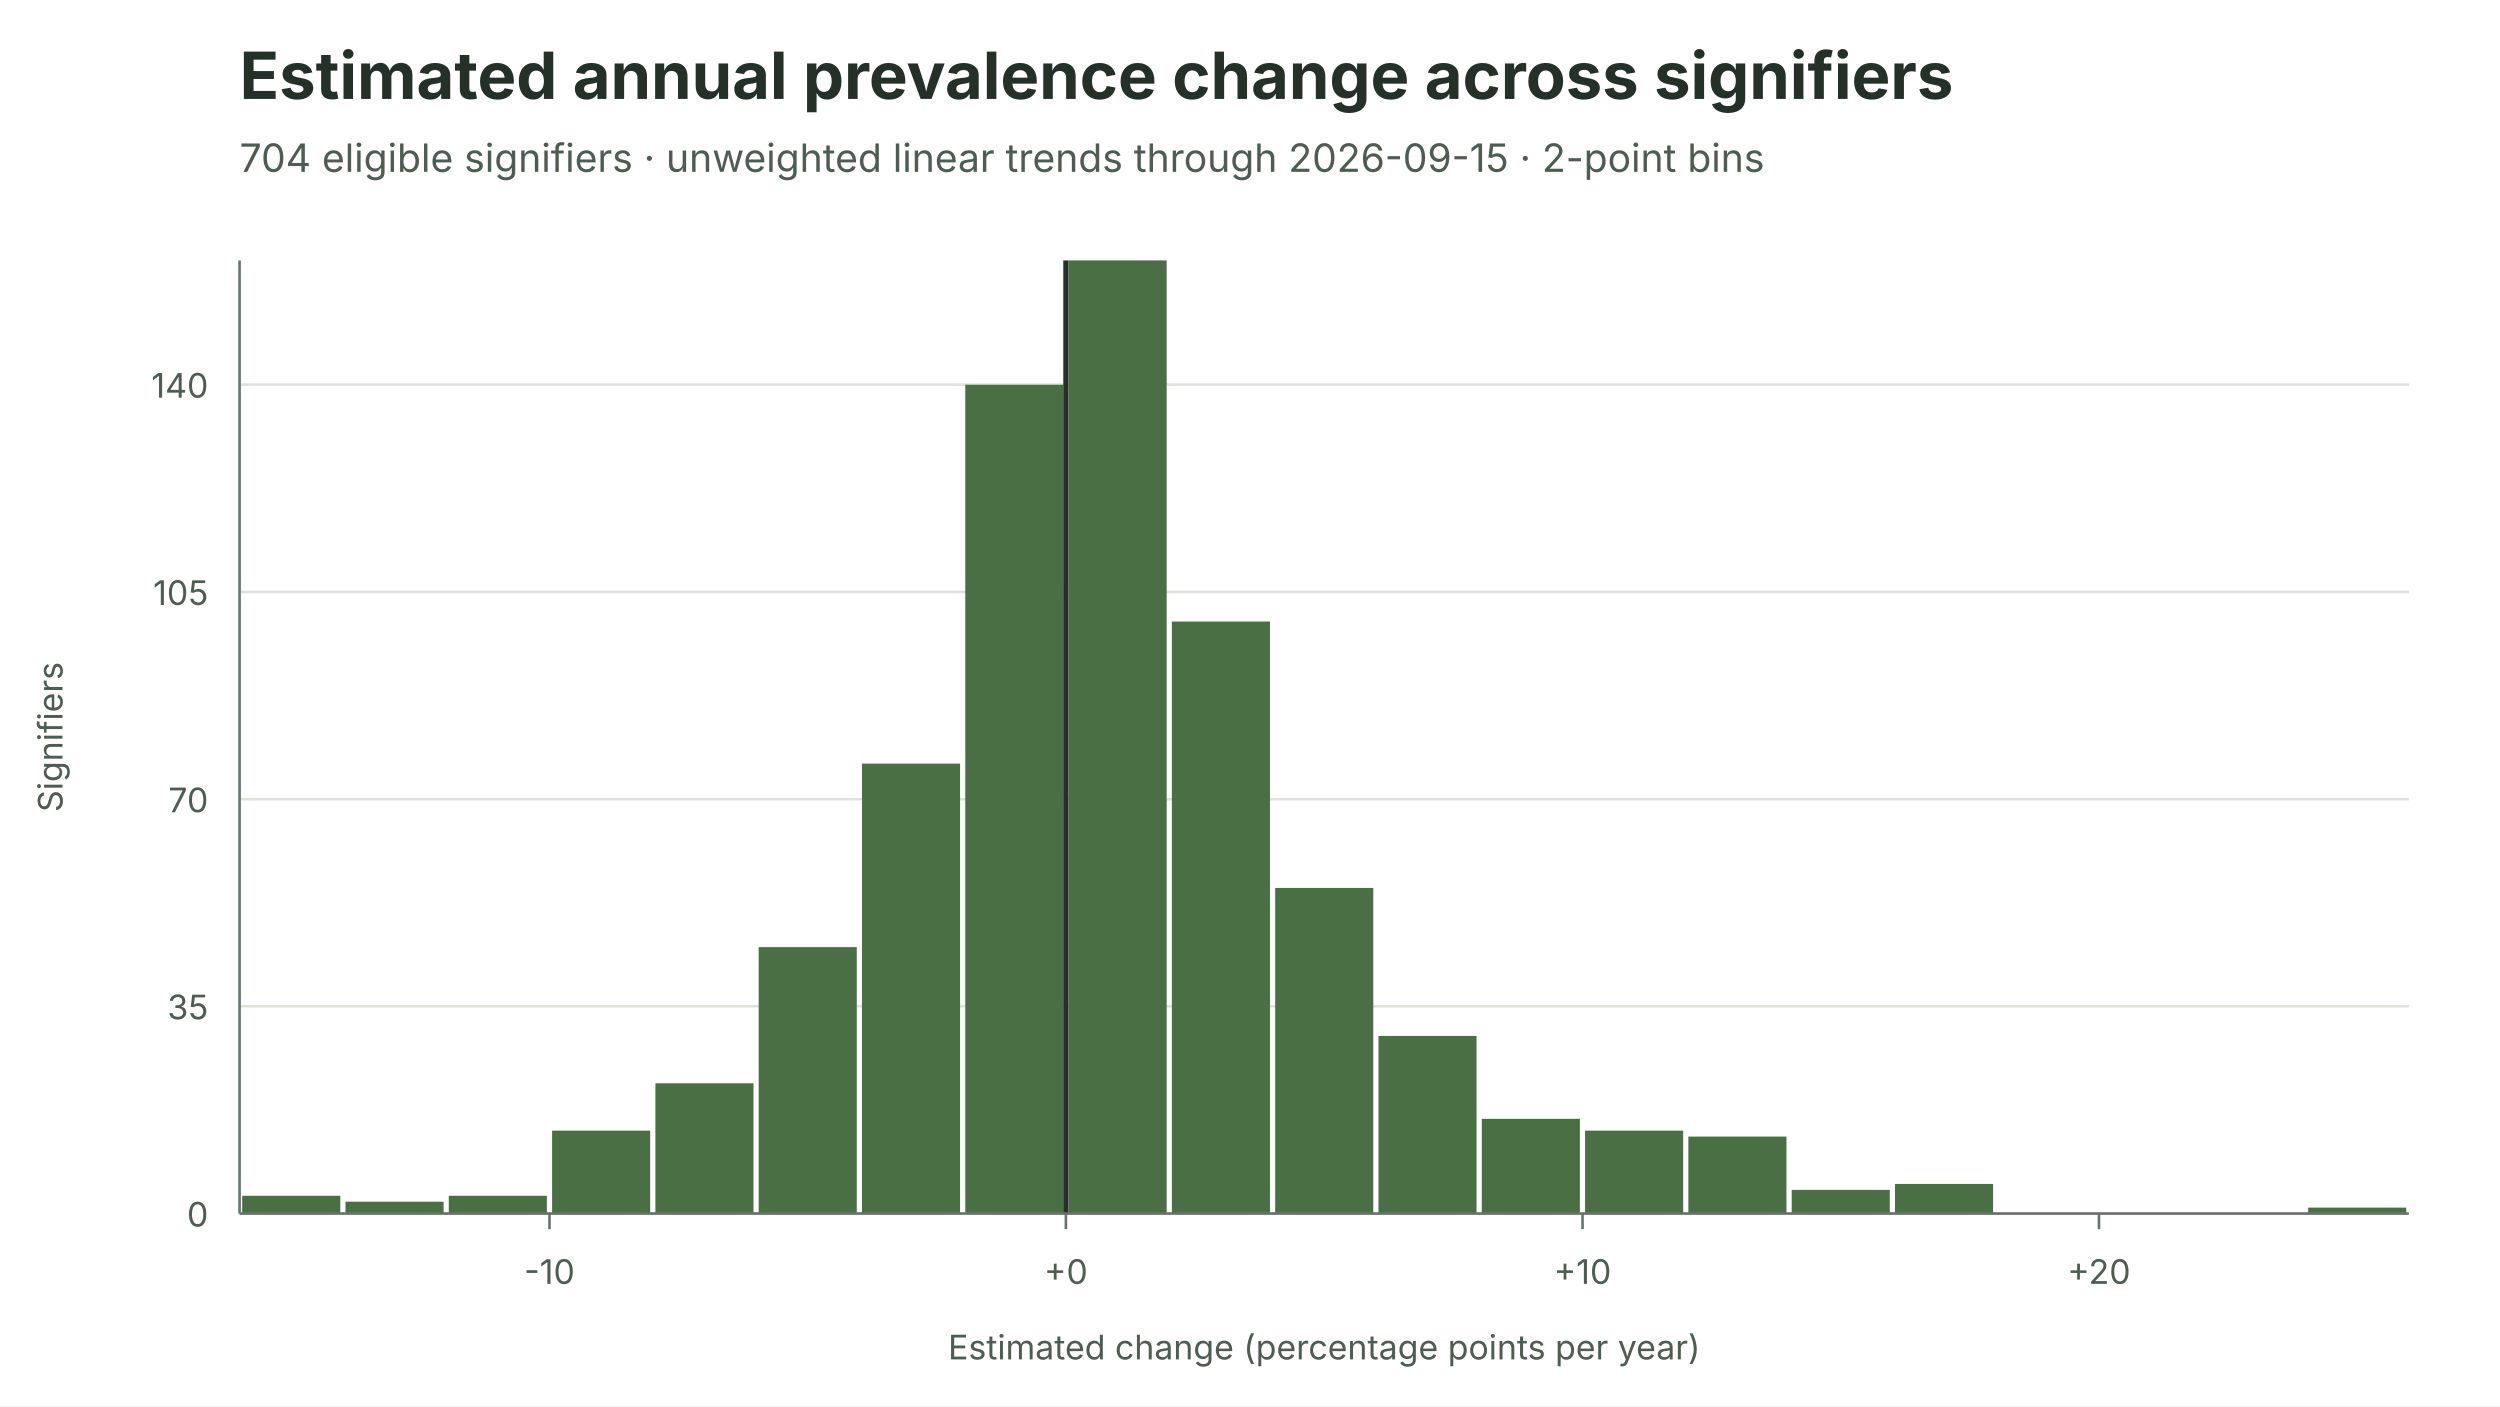
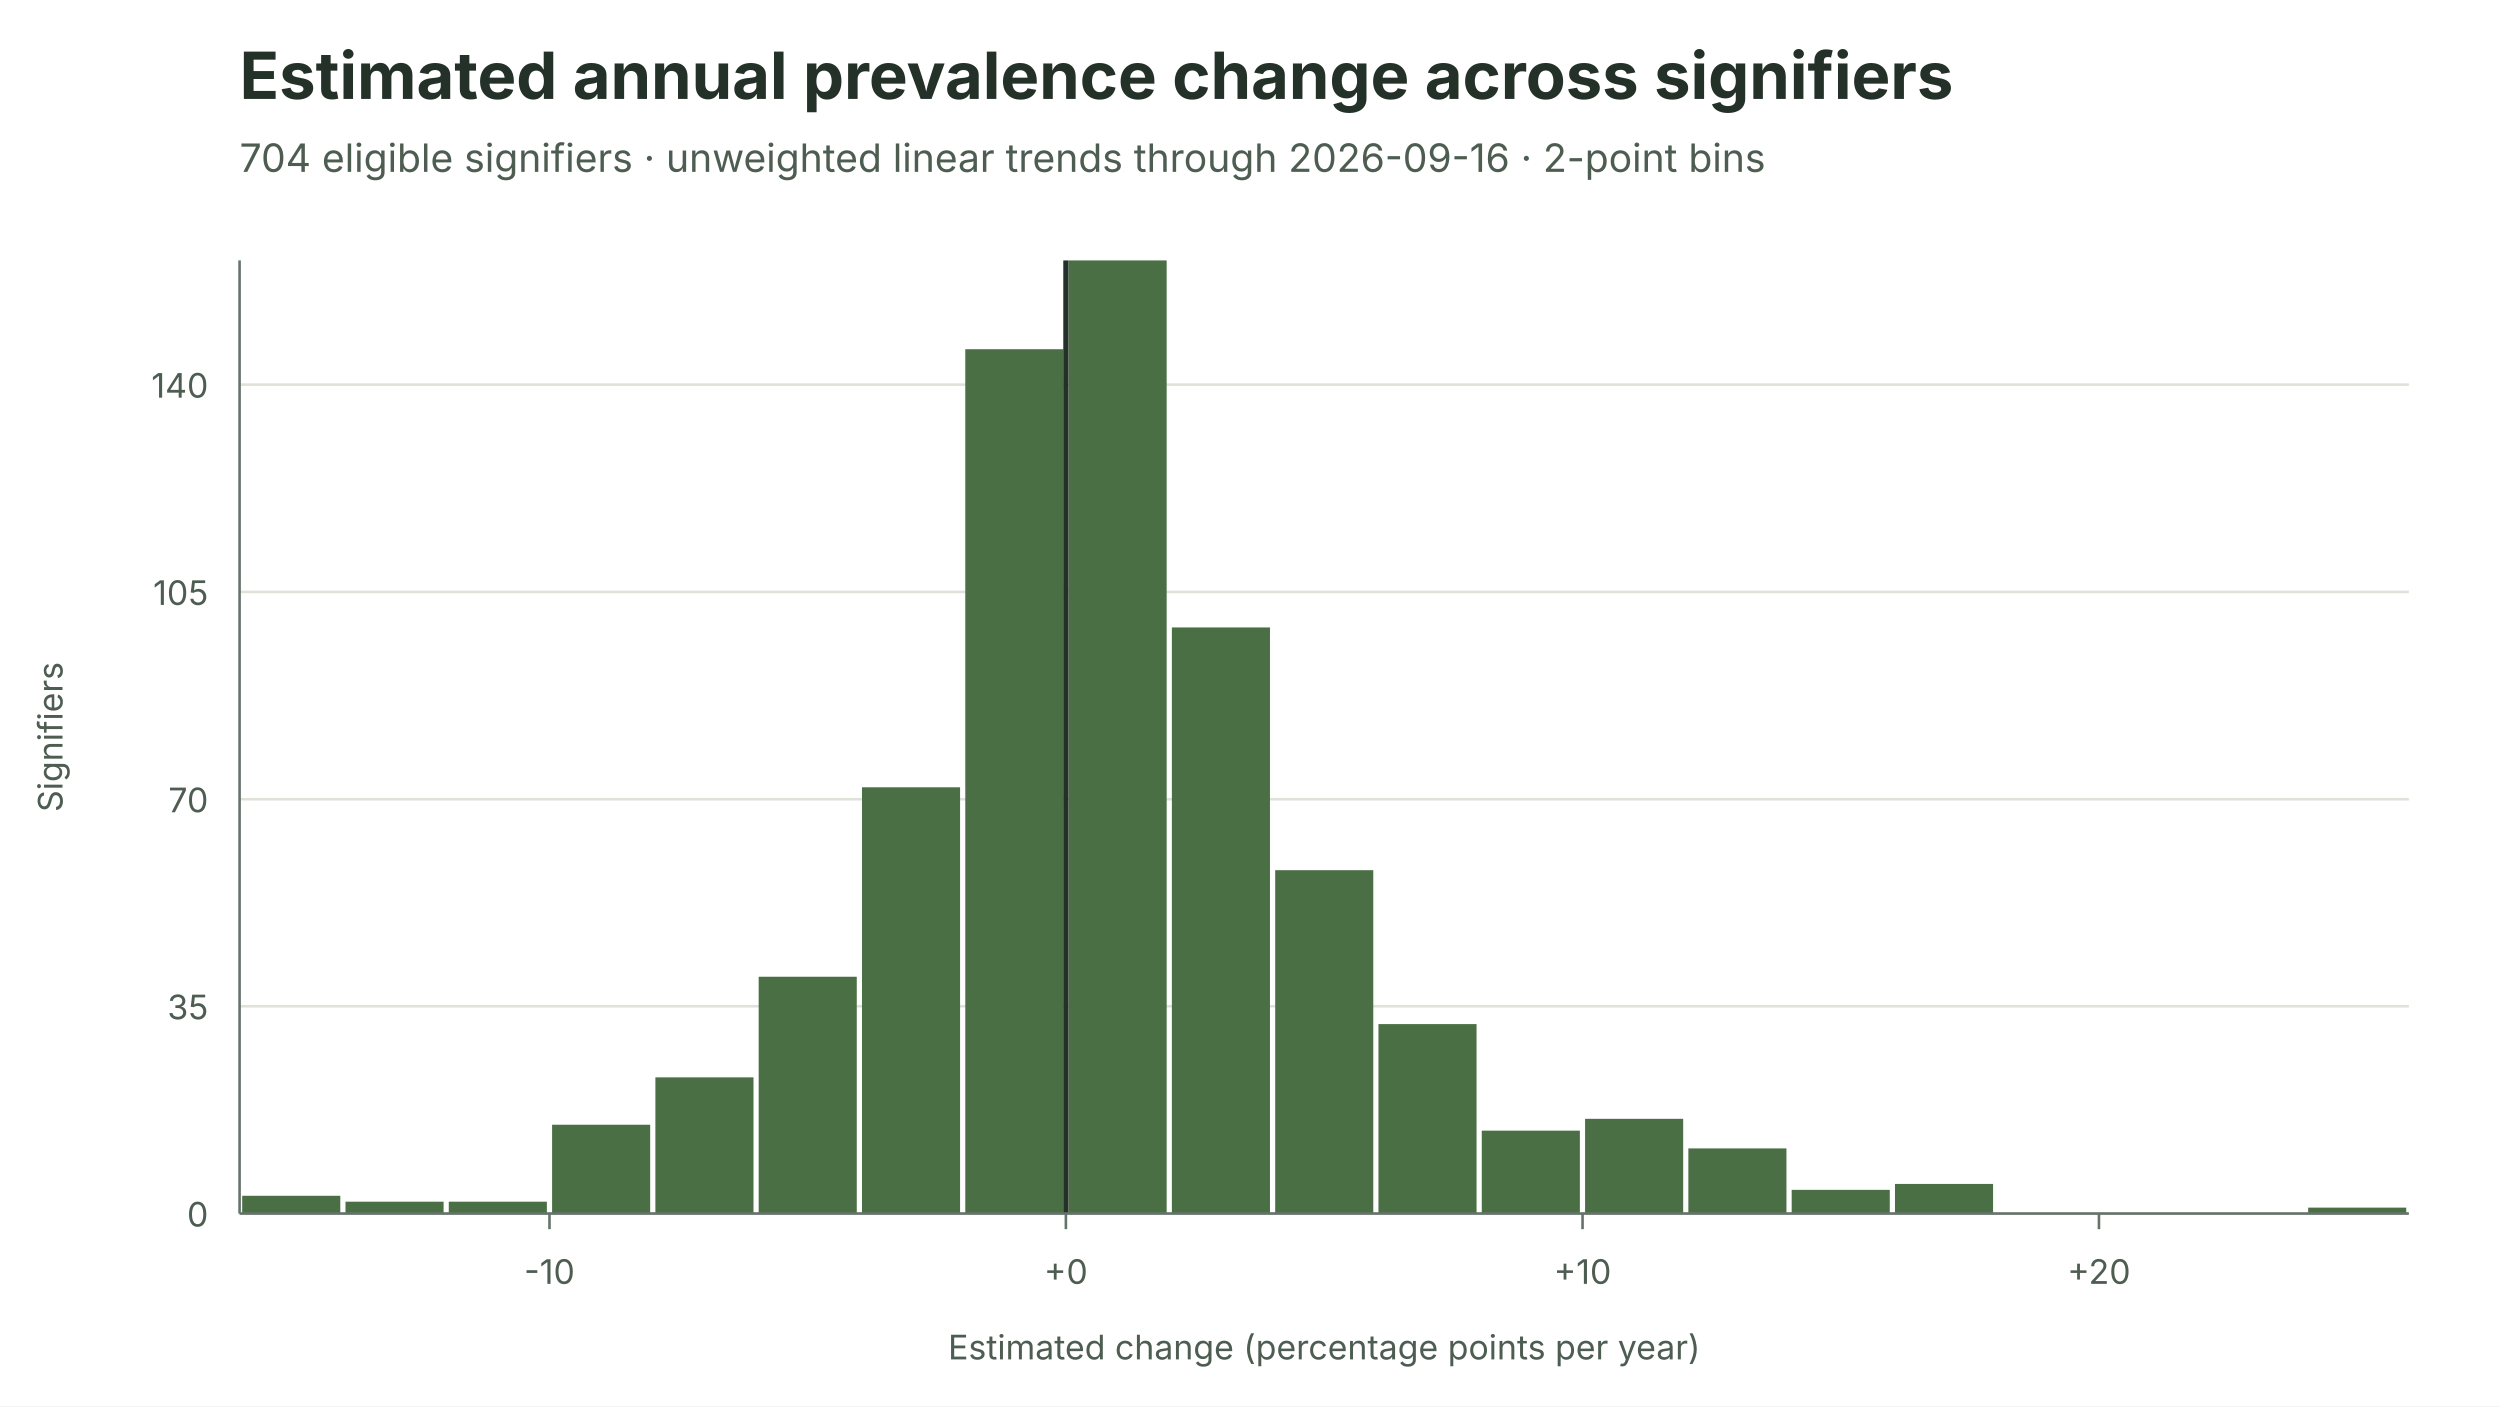
<svg xmlns="http://www.w3.org/2000/svg" width="960" height="540" viewBox="0 0 960 540" role="img" aria-labelledby="title desc">
  <rect width="960" height="540" fill="#ffffff" />
  <style>
    text { font-family: system-ui, -apple-system, sans-serif; fill: #243128; }
    .title { font-size: 25px; font-weight: 700; }
    .subtitle { font-size: 15px; fill: #4e5d51; }
    .axis { stroke: #66736a; stroke-width: 1; }
    .grid { stroke: #dde3d8; stroke-width: 1; }
    .tick { font-size: 13px; fill: #4e5d51; }
  </style>
  <text class="title" x="92" y="38">Estimated annual prevalence change across signifiers</text>
-   <text class="subtitle" x="92" y="66">704 eligible signifiers · unweighted linear trends through 2026-09-15 · 2-point bins</text>
+   <text class="subtitle" x="92" y="66">704 eligible signifiers · unweighted linear trends through 2026-09-16 · 2-point bins</text>
  <line class="grid" x1="92" y1="466.0" x2="925" y2="466.0" />
  <text class="tick" text-anchor="end" x="80" y="471.0">0</text>
  <line class="grid" x1="92" y1="386.4" x2="925" y2="386.4" />
  <text class="tick" text-anchor="end" x="80" y="391.4">35</text>
  <line class="grid" x1="92" y1="306.9" x2="925" y2="306.9" />
  <text class="tick" text-anchor="end" x="80" y="311.9">70</text>
  <line class="grid" x1="92" y1="227.3" x2="925" y2="227.3" />
  <text class="tick" text-anchor="end" x="80" y="232.3">105</text>
  <line class="grid" x1="92" y1="147.7" x2="925" y2="147.7" />
  <text class="tick" text-anchor="end" x="80" y="152.7">140</text>
  <rect x="93.00" y="459.18" width="37.67" height="6.82" fill="#4B6F44" />
  <rect x="132.67" y="461.45" width="37.67" height="4.55" fill="#4B6F44" />
-   <rect x="172.33" y="459.18" width="37.67" height="6.82" fill="#4B6F44" />
-   <rect x="212.00" y="434.17" width="37.67" height="31.83" fill="#4B6F44" />
-   <rect x="251.67" y="415.99" width="37.67" height="50.01" fill="#4B6F44" />
-   <rect x="291.33" y="363.70" width="37.67" height="102.30" fill="#4B6F44" />
-   <rect x="331.00" y="293.23" width="37.67" height="172.77" fill="#4B6F44" />
-   <rect x="370.67" y="147.74" width="37.67" height="318.26" fill="#4B6F44" />
+   <rect x="172.33" y="461.45" width="37.67" height="4.55" fill="#4B6F44" />
+   <rect x="212.00" y="431.90" width="37.67" height="34.10" fill="#4B6F44" />
+   <rect x="251.67" y="413.71" width="37.67" height="52.29" fill="#4B6F44" />
+   <rect x="291.33" y="375.07" width="37.67" height="90.93" fill="#4B6F44" />
+   <rect x="331.00" y="302.32" width="37.67" height="163.68" fill="#4B6F44" />
+   <rect x="370.67" y="134.10" width="37.67" height="331.90" fill="#4B6F44" />
  <rect x="410.33" y="100.00" width="37.67" height="366.00" fill="#4B6F44" />
-   <rect x="450.00" y="238.67" width="37.67" height="227.33" fill="#4B6F44" />
-   <rect x="489.67" y="340.97" width="37.67" height="125.03" fill="#4B6F44" />
-   <rect x="529.33" y="397.80" width="37.67" height="68.20" fill="#4B6F44" />
-   <rect x="569.00" y="429.63" width="37.67" height="36.37" fill="#4B6F44" />
-   <rect x="608.67" y="434.17" width="37.67" height="31.83" fill="#4B6F44" />
-   <rect x="648.33" y="436.45" width="37.67" height="29.55" fill="#4B6F44" />
+   <rect x="450.00" y="240.94" width="37.67" height="225.06" fill="#4B6F44" />
+   <rect x="489.67" y="334.15" width="37.67" height="131.85" fill="#4B6F44" />
+   <rect x="529.33" y="393.25" width="37.67" height="72.75" fill="#4B6F44" />
+   <rect x="569.00" y="434.17" width="37.67" height="31.83" fill="#4B6F44" />
+   <rect x="608.67" y="429.63" width="37.67" height="36.37" fill="#4B6F44" />
+   <rect x="648.33" y="440.99" width="37.67" height="25.01" fill="#4B6F44" />
  <rect x="688.00" y="456.91" width="37.67" height="9.09" fill="#4B6F44" />
  <rect x="727.67" y="454.63" width="37.67" height="11.37" fill="#4B6F44" />
  <rect x="767.33" y="466.00" width="37.67" height="0.00" fill="#4B6F44" />
  <rect x="807.00" y="466.00" width="37.67" height="0.00" fill="#4B6F44" />
  <rect x="846.67" y="466.00" width="37.67" height="0.00" fill="#4B6F44" />
  <rect x="886.33" y="463.73" width="37.67" height="2.27" fill="#4B6F44" />
  <line class="axis" x1="211.0" y1="466" x2="211.0" y2="472" />
  <text class="tick" text-anchor="middle" x="211.0" y="493">-10</text>
  <line class="axis" x1="409.3" y1="466" x2="409.3" y2="472" />
  <text class="tick" text-anchor="middle" x="409.3" y="493">+0</text>
  <line class="axis" x1="607.7" y1="466" x2="607.7" y2="472" />
  <text class="tick" text-anchor="middle" x="607.7" y="493">+10</text>
  <line class="axis" x1="806.0" y1="466" x2="806.0" y2="472" />
  <text class="tick" text-anchor="middle" x="806.0" y="493">+20</text>
  <line x1="409.3" y1="100" x2="409.3" y2="466" stroke="#243128" stroke-width="2" />
  <line class="axis" x1="92" y1="100" x2="92" y2="466" />
  <line class="axis" x1="92" y1="466" x2="925" y2="466" />
  <text class="tick" x="508.5" y="522" text-anchor="middle">Estimated change (percentage points per year)</text>
  <text class="tick" transform="translate(24 283.0) rotate(-90)" text-anchor="middle">Signifiers</text>
</svg>
